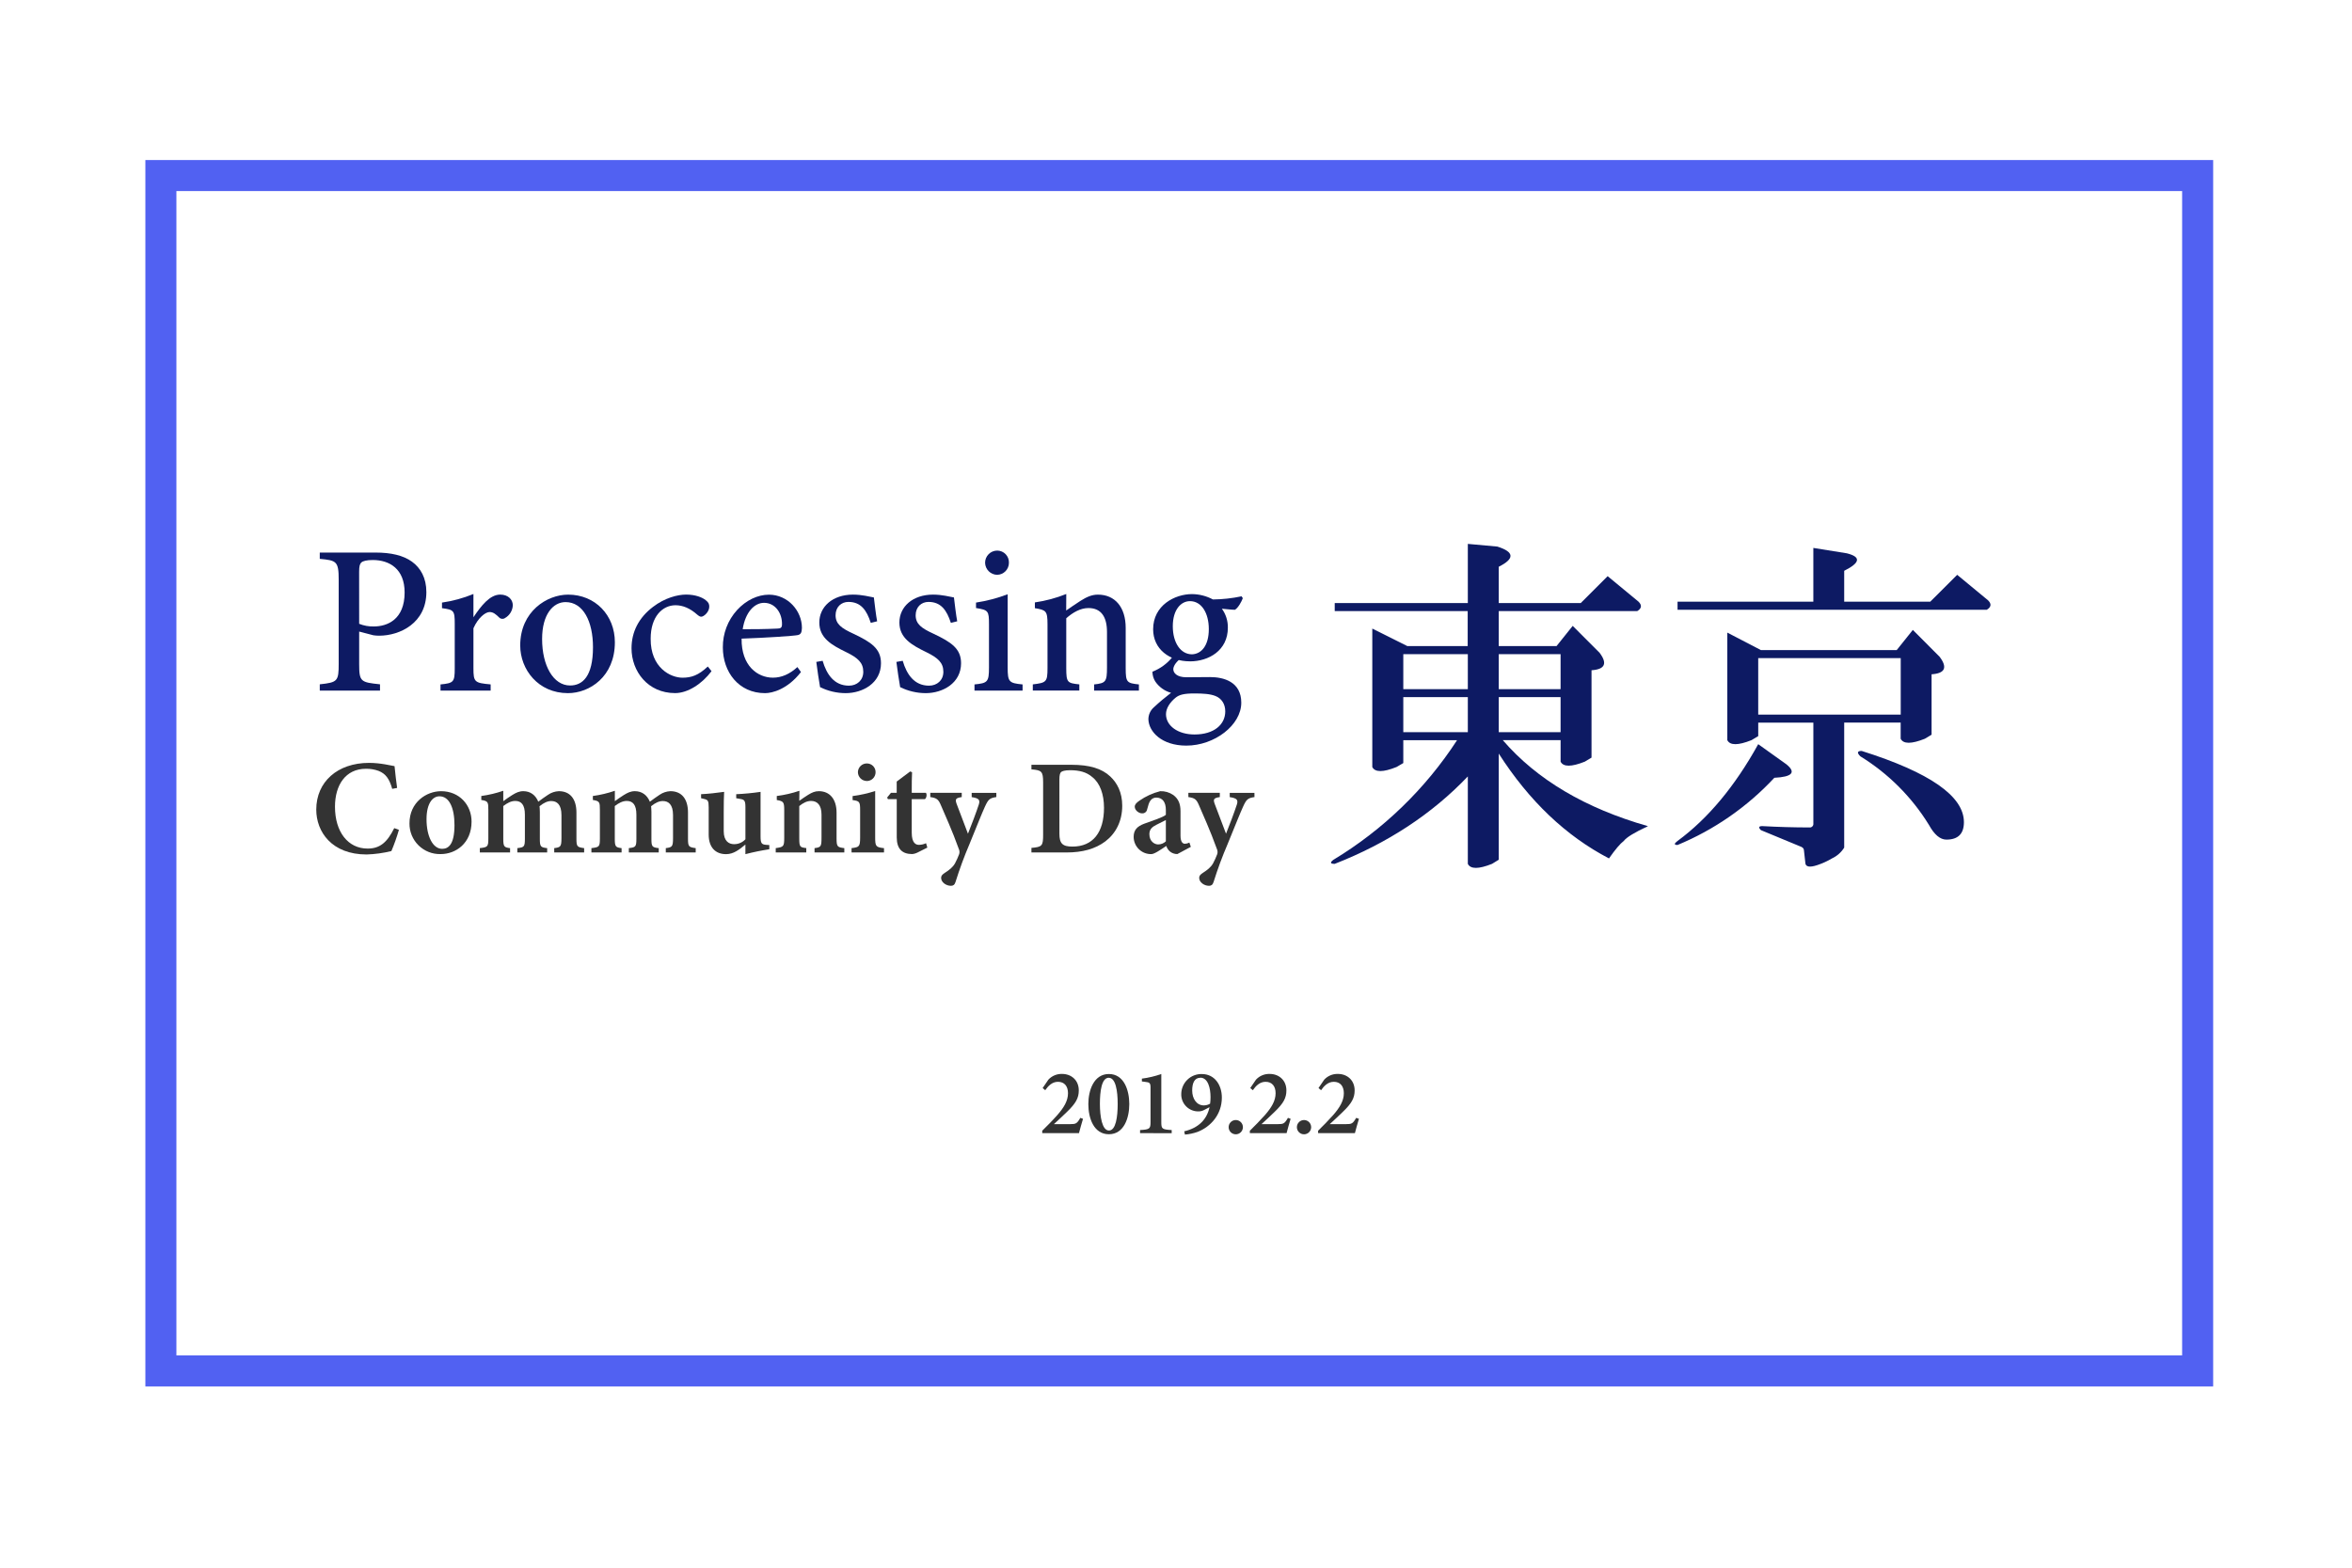
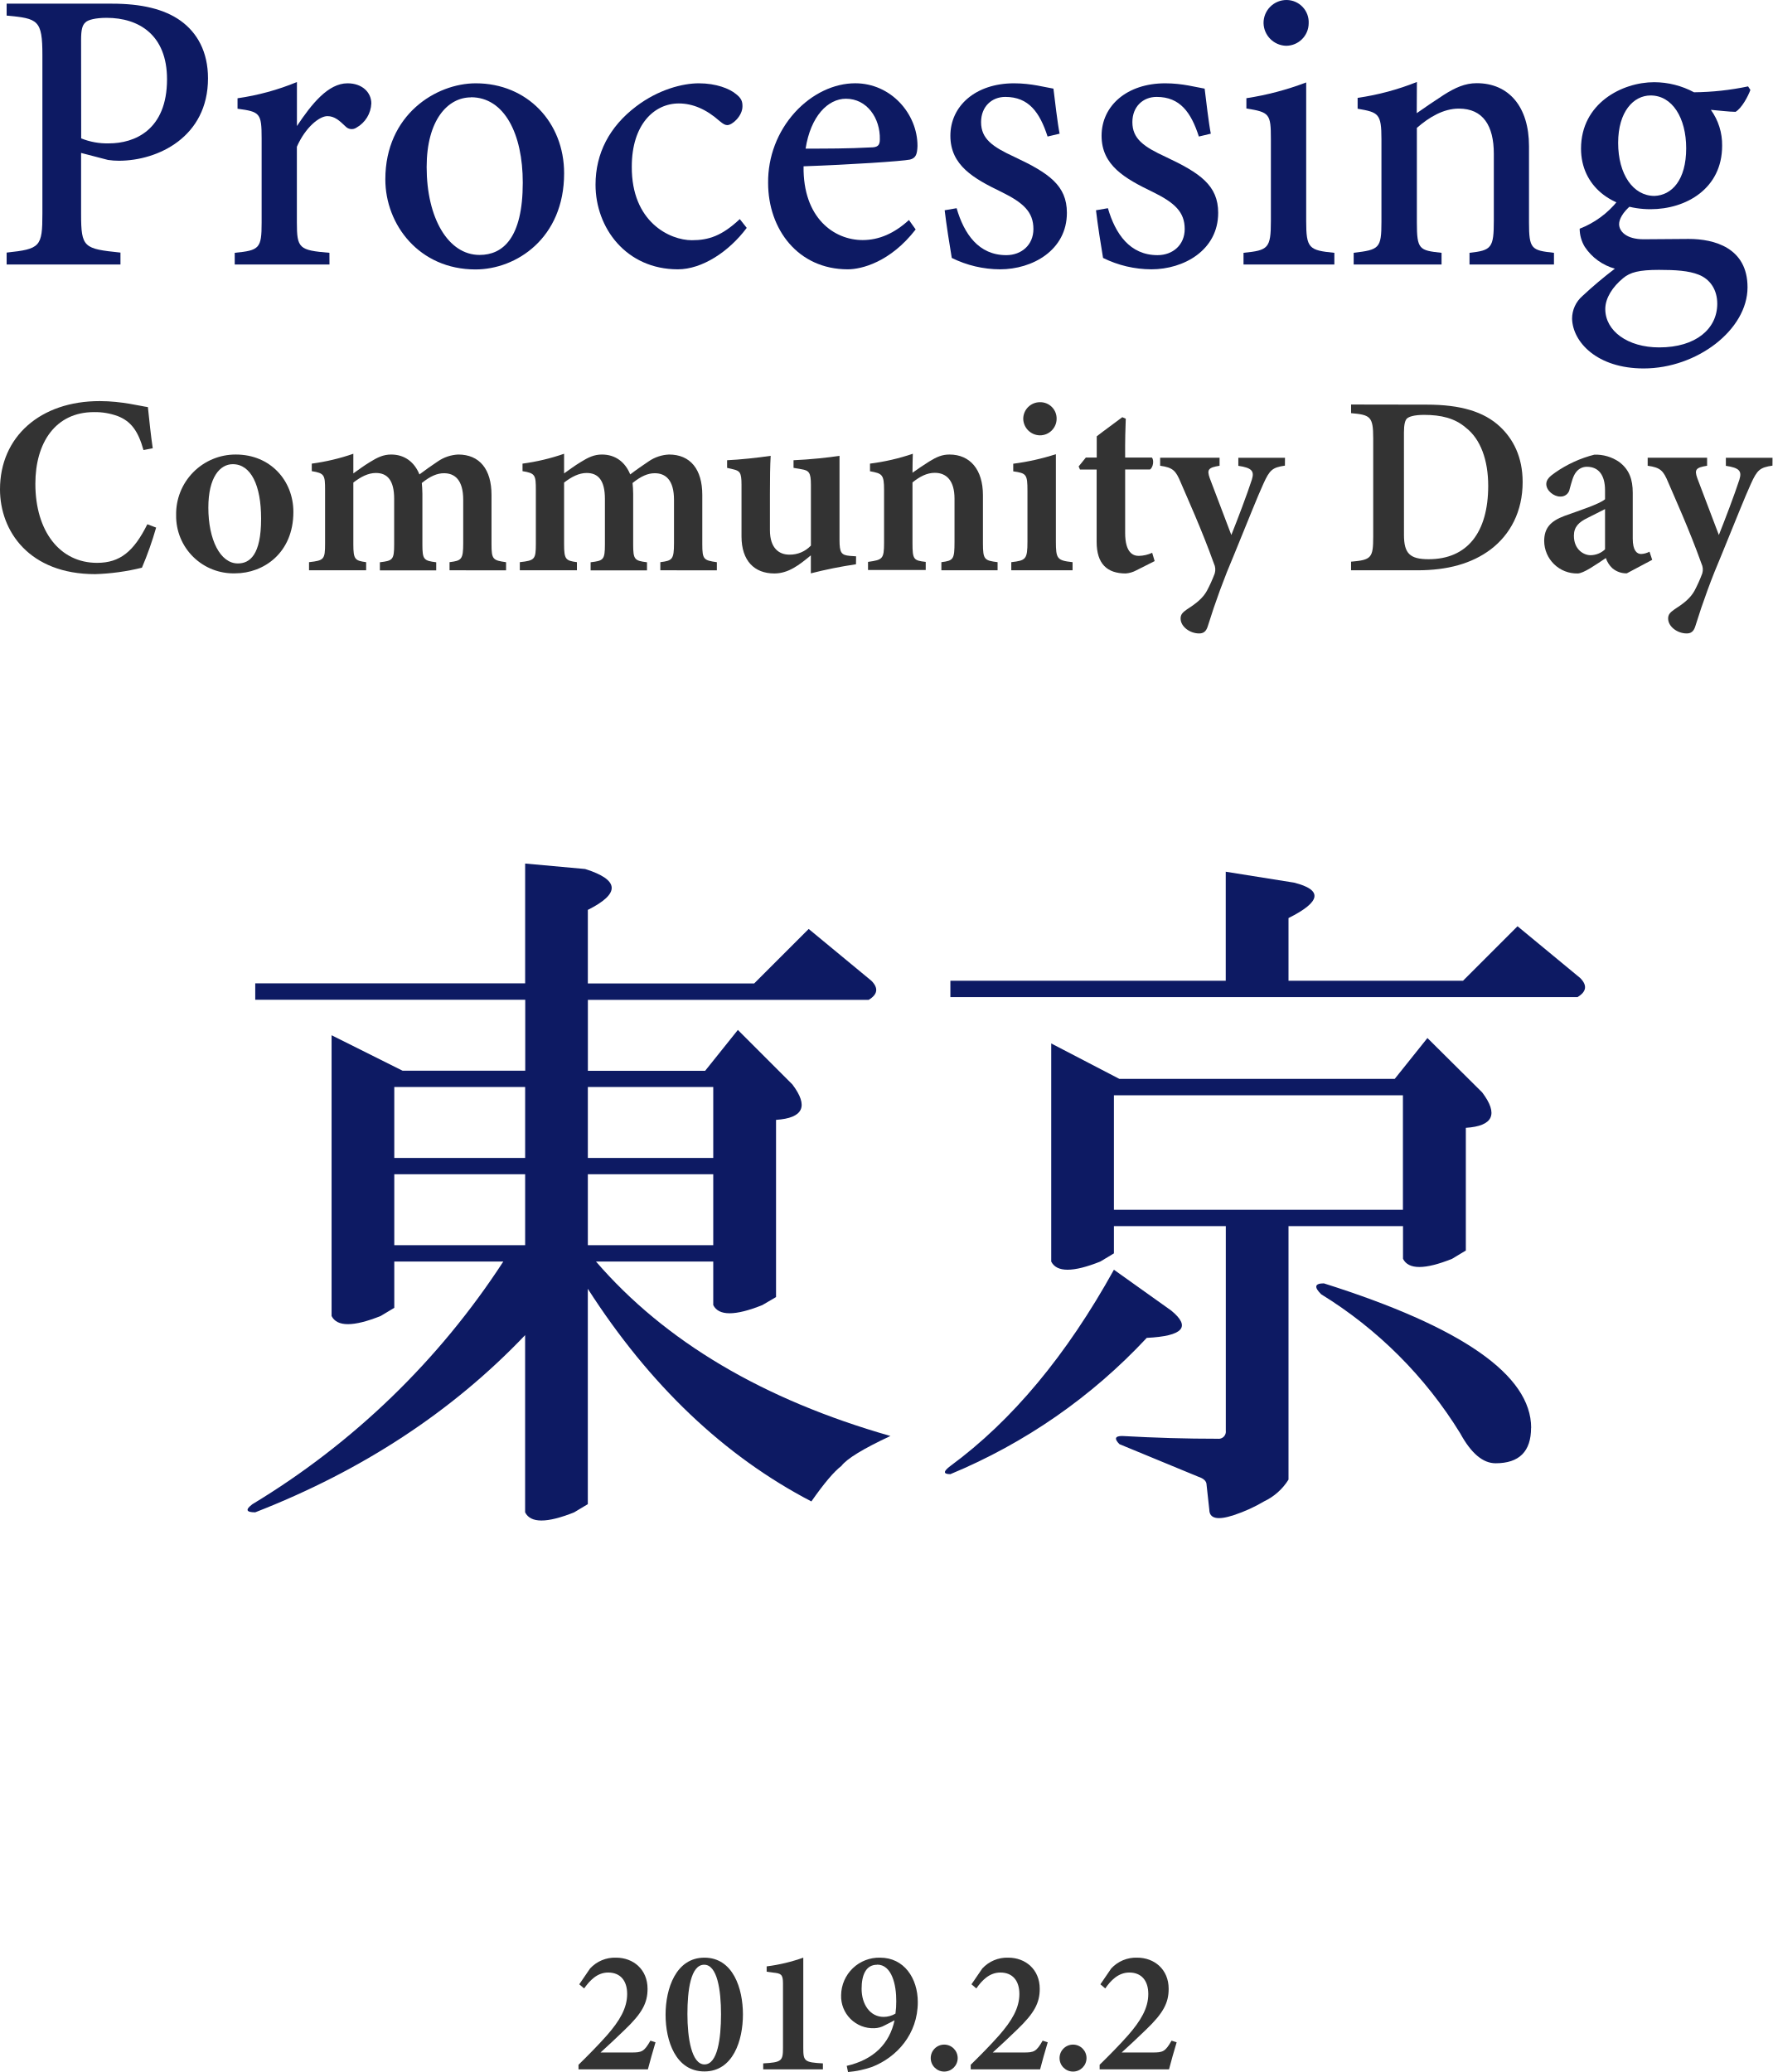
- <svg xmlns="http://www.w3.org/2000/svg" id="Layer_1" data-name="Layer 1" viewBox="0 0 1440 960">
+ <svg xmlns="http://www.w3.org/2000/svg" viewBox="0 0 574.42 671.57">
  <defs>
-     <style>.cls-1{fill:none;stroke:#5161f2;stroke-miterlimit:10;stroke-width:19px;}.cls-2{fill:#0d1a63;}.cls-3{fill:#333;}</style>
+     <style>.cls-1{fill:#0d1a63;}.cls-2{fill:#333;}</style>
  </defs>
-   <rect class="cls-1" x="98.5" y="107.5" width="1247" height="732" />
-   <path class="cls-2" d="M229.94,338.37c9.42,0,16.9,1.71,22.24,5.55s8.86,10,8.86,18.65c0,19-16.21,26.68-28.85,26.71a24.58,24.58,0,0,1-3.58-.26l-8.71-2.27v19.82c0,10.92.91,11.23,12.76,12.48v3.85H195.78v-3.85c10.93-1.17,11.59-1.88,11.59-12.7V355.07c0-11.45-1.41-11.88-11.59-12.85v-3.85ZM219.9,382a22.36,22.36,0,0,0,9,1.62c8.22,0,18.83-4.26,18.83-20.78,0-14.36-9.1-19.91-19.58-19.91-3.59,0-6.11.65-6.89,1.51-1,.89-1.38,2.4-1.38,5.63Z" />
-   <path class="cls-2" d="M300.4,422.9H269.7v-3.78c8-.78,8.71-1.43,8.71-9.77v-27.3c0-8.21-.52-8.65-7.8-9.63V369a80.56,80.56,0,0,0,19.25-5.26V378c4.78-7.16,10.1-13.89,16.4-13.89,4.81,0,7.7,3,7.7,6.53a9.43,9.43,0,0,1-4.82,7.85,2.73,2.73,0,0,1-3.49-.33c-2-1.93-3.59-3.37-5.9-3.37-2.59,0-7.13,3.61-9.89,9.94v24.5c0,8.44.69,9,10.54,9.87Z" />
-   <path class="cls-2" d="M347.82,364.13c16.63,0,28.63,12.62,28.63,29.18,0,21.05-15.51,31.15-28.72,31.15-18.25,0-29.23-14.5-29.23-29.19C318.5,374.31,335,364.13,347.82,364.13Zm-1.56,4.57c-7.51,0-14.36,7.34-14.36,22.59,0,16.45,6.93,28.48,17.15,28.48,7.5,0,14-5.41,14-23.43C363.06,380.6,357.1,368.7,346.26,368.7Z" />
-   <path class="cls-2" d="M435.63,411c-5.77,7.73-14.48,13.43-22.31,13.43-16.77,0-26.67-13.42-26.67-27.42,0-10.16,4.52-18.84,13.16-25.38,7.2-5.52,15.07-7.53,20.28-7.53,5.69,0,10,1.75,12,3.44,1.82,1.41,2.15,2.44,2.15,4,0,3.22-3.34,6.11-4.89,6.11-.7,0-1.29-.28-2.54-1.32-4.31-3.83-8.74-5.7-13.21-5.7-7.95,0-15.23,6.86-15.23,20.48C398.24,409,410.64,415,417.83,415c5.44,0,9.77-1.43,15.52-6.85Z" />
-   <path class="cls-2" d="M490.38,411.54c-8.26,10.64-17.59,12.92-22,12.92-16.15,0-25.82-13-25.82-28a33.5,33.5,0,0,1,8.69-22.87c5.53-6.07,12.71-9.43,19.54-9.43,11.57,0,20.2,9.9,20.18,20.35-.11,2.53-.45,3.89-2.44,4.38-2.57.55-19.53,1.67-34.49,2.19-.22,16.77,9.9,23.9,19.16,23.9,5.29,0,10.25-2.14,15-6.49Zm-22.61-42.39c-5.84,0-11.43,5.68-13.07,16.17,6.94,0,13.8-.05,21.07-.39,2.25,0,3-.61,3-2.6C478.93,375.5,474.66,369.15,467.77,369.15Z" />
-   <path class="cls-2" d="M533.13,381.43c-2.53-7.83-6.1-12.84-13.7-12.84-4.39,0-7.85,3.13-7.85,8.17,0,5.41,3.67,8,10.86,11.29,11.07,5.22,16.94,9.21,16.94,18.1,0,12.15-11.18,18.31-21.64,18.31a35.53,35.53,0,0,1-15.66-3.68c-.63-3.64-1.8-11.12-2.3-15.45l3.87-.68c2.41,8.3,7.1,15.23,16.09,15.23,4.94,0,8.8-3.31,8.8-8.47,0-5.53-3.23-8.52-10.34-12-9-4.38-16.58-8.61-16.58-18.23s8.13-17.06,20.63-17.06c5.61,0,10.1,1.3,12.77,1.74.39,3.19,1.35,11.41,2,14.6Z" />
-   <path class="cls-2" d="M582.16,381.43c-2.53-7.83-6.1-12.84-13.7-12.84-4.39,0-7.85,3.13-7.85,8.17,0,5.41,3.67,8,10.86,11.29,11.07,5.22,16.94,9.21,16.94,18.1,0,12.15-11.18,18.31-21.64,18.31a35.53,35.53,0,0,1-15.66-3.68c-.63-3.64-1.8-11.12-2.3-15.45l3.87-.68c2.41,8.3,7.1,15.23,16.09,15.23,4.94,0,8.8-3.31,8.8-8.47,0-5.53-3.23-8.52-10.34-12-9-4.38-16.58-8.61-16.58-18.23s8.13-17.06,20.64-17.06c5.6,0,10.09,1.3,12.76,1.74.39,3.19,1.35,11.41,2,14.6Z" />
-   <path class="cls-2" d="M596.63,422.9v-3.78c8-.8,8.87-1.43,8.87-10.34V382.24c0-8.18-.44-8.7-7.94-9.9V369a94.18,94.18,0,0,0,19.38-5.1v44.88c0,8.84.84,9.54,9.13,10.34v3.78ZM610.46,352a7.54,7.54,0,0,1-7.34-7.32,7.43,7.43,0,0,1,7.47-7.52,7.2,7.2,0,0,1,7.12,7.52A7.35,7.35,0,0,1,610.46,352Z" />
-   <path class="cls-2" d="M669.87,422.9v-3.78c7.17-.78,7.88-1.62,7.88-10.49V387c0-9.12-3.49-14.65-11.35-14.65-5,0-9.65,2.79-13.59,6.25v30.62c0,8.78.73,9.09,8,9.87v3.78H632.33v-3.78c8.26-1,9-1.41,9-10V382.32c0-8.34-.94-8.73-7.73-9.9V368.9a83.38,83.38,0,0,0,19.22-5.16c0,2.78-.05,7-.05,10.11,2.6-1.82,5.44-3.77,8.75-5.91,3.69-2.34,6.91-3.81,10.68-3.81,10.43,0,17,7.68,17,20.41v24.68c0,8.71.78,9.1,8.09,9.9v3.78Z" />
-   <path class="cls-2" d="M722.29,403.68c-2.79,2.28-3.94,4.62-3.94,6.13,0,2.29,2.26,4.92,7.94,4.92,4.7,0,10.3-.11,14.59-.11,8.26,0,19.09,2.83,19.09,15.68,0,13.73-16.35,26.29-33.65,26.29-15.12,0-23-8.54-23.22-16.11a9.77,9.77,0,0,1,3.37-7.37,137.06,137.06,0,0,1,10.5-8.85,17.28,17.28,0,0,1-9.75-7.07,11.49,11.49,0,0,1-1.65-5.87,29.28,29.28,0,0,0,12.33-9.07Zm6.24,1.3C716,405,706,397.48,706,385.34c0-14.68,13.31-21.53,23.74-21.53a27.51,27.51,0,0,1,12.88,3.28,88.82,88.82,0,0,0,17.52-1.93l.76,1.15c-.78,2.13-2.79,5.88-4.81,7.1-2,0-6.17-.52-8-.65a19.25,19.25,0,0,1,3.66,11.62C751.75,398.35,740,405,728.53,405Zm2.74,19.67c-6.42,0-9.35.78-11.62,2.68-3.39,2.79-5.78,6.45-5.78,10,0,7.1,7.25,12.44,17.47,12.44,11.94,0,18.82-6.07,18.82-14.16,0-4.49-2.27-7.94-6-9.4C740.88,424.91,736.61,424.65,731.27,424.65Zm-2.71-56.53c-5.53,0-10.52,5.23-10.52,15.37s4.8,17.19,11.77,17.19c5.61-.21,10.28-5.12,10.28-15.44C740.09,375.44,735.65,368.12,728.56,368.12Z" />
-   <path class="cls-3" d="M244.23,508.16a112.59,112.59,0,0,1-4.6,13,72.69,72.69,0,0,1-15.17,2.09c-21.35,0-30.83-13.89-30.83-27.48,0-17,13-28.61,32.32-28.61,7.16,0,13.32,1.65,15.61,2,.39,3.82,1,9.53,1.57,13.34l-3,.57c-1.71-6.12-4-9.29-8.33-11a21.55,21.55,0,0,0-7.71-1.3c-12.55,0-19,10-19,23.23,0,15.4,7.94,25.64,20,25.64,7.46,0,11.91-3.72,16.28-12.52Z" />
-   <path class="cls-3" d="M270.06,484.5c11.18,0,18.65,8.44,18.65,18.61,0,13.32-9.7,19.9-18.86,19.9a18.59,18.59,0,0,1-19.15-18.85C250.7,491.23,261.14,484.5,270.06,484.5Zm-1,3.13c-4.07,0-7.92,4.12-7.92,14.08,0,10.33,3.82,18.09,9.58,18.09,3.83,0,7.53-2.7,7.53-14.5C278.26,494.46,274.94,487.63,269.07,487.63Z" />
-   <path class="cls-3" d="M339.32,522v-2.64c3.85-.49,4.43-.82,4.43-6.12V499.14c0-6.51-2.79-8.61-6.24-8.61-2.17,0-4.42.93-7.18,3.17.08,1,.19,2.14.19,3.49v16.46c0,4.82.42,5.24,4.48,5.73V522H316.73v-2.64c4.16-.49,4.63-.77,4.63-5.79V498.85c0-6-2.16-8.38-5.91-8.38-2.5,0-4.92,1.27-7.32,3.12v20c0,4.91.53,5.3,4.16,5.79V522H293.78v-2.64c4.86-.55,5.2-.88,5.2-6V496c0-4.86-.17-5.46-4.31-6.12v-2.44a70.33,70.33,0,0,0,13.46-3.2v6.37c1.79-1.27,3.36-2.46,5.42-3.71,2.38-1.48,4.31-2.41,6.84-2.41,4.4,0,7.57,2.48,9.17,6.45,2.1-1.6,3.92-2.85,6-4.25a12.55,12.55,0,0,1,6.58-2.2c6.92,0,10.78,4.79,10.78,13.09v16c0,4.89.44,5.19,4.72,5.79V522Z" />
-   <path class="cls-3" d="M407.63,522v-2.64c3.85-.49,4.43-.82,4.43-6.12V499.14c0-6.51-2.79-8.61-6.25-8.61-2.17,0-4.41.93-7.18,3.17.08,1,.2,2.14.2,3.49v16.46c0,4.82.42,5.24,4.48,5.73V522H385v-2.64c4.16-.49,4.63-.77,4.63-5.79V498.85c0-6-2.17-8.38-5.92-8.38-2.5,0-4.91,1.27-7.31,3.12v20c0,4.91.52,5.3,4.16,5.79V522H362.09v-2.64c4.86-.55,5.19-.88,5.19-6V496c0-4.86-.17-5.46-4.31-6.12v-2.44a70.25,70.25,0,0,0,13.47-3.2v6.37c1.79-1.27,3.36-2.46,5.41-3.71,2.39-1.48,4.31-2.41,6.85-2.41,4.39,0,7.57,2.48,9.16,6.45,2.1-1.6,3.93-2.85,6-4.25a12.58,12.58,0,0,1,6.58-2.2c6.93,0,10.78,4.79,10.78,13.09v16c0,4.89.45,5.19,4.72,5.79V522Z" />
-   <path class="cls-3" d="M471,520.06a146.4,146.4,0,0,0-14.63,3v-5.88c-3.76,3.13-7.29,5.88-11.83,5.88-6.45,0-10.65-4.09-10.65-12V494.27c0-4-.55-4.47-2.72-5l-1.94-.47v-2.47c4-.16,10.13-.83,14.12-1.43-.19,3.18-.25,7.36-.25,12.33V509c0,6,3.1,7.94,6.28,7.94a9.3,9.3,0,0,0,7-3V494.33c0-4-.61-4.66-3.1-5.08l-2.54-.44v-2.47a145,145,0,0,0,14.91-1.43V512.1c0,4.23.55,5,3.36,5.25l2,.13Z" />
-   <path class="cls-3" d="M498.7,522v-2.64c3.94-.49,4.27-.91,4.27-6.58V498.85c0-5.84-2.6-8.38-6.39-8.38-2.58,0-4.89,1.24-7.23,3.12v19.75c0,5.27.38,5.55,4.29,6V522h-18.7v-2.64c4.7-.68,5.2-.85,5.2-6.25V496c0-5.1-.63-5.35-4.56-6.09v-2.47a70.8,70.8,0,0,0,13.87-3.2c-.05,1.42-.1,4.22-.1,6.15,1.65-1.16,3.41-2.4,5.4-3.64,2.42-1.48,4.19-2.26,6.59-2.26,6.66,0,10.84,4.87,10.84,13.15v15.64c0,5.3.5,5.54,4.75,6.09V522Z" />
-   <path class="cls-3" d="M521.36,522v-2.64c4.72-.55,5.25-.91,5.25-6.68V496.27c0-5.39-.36-5.72-4.61-6.33v-2.46a76.9,76.9,0,0,0,13.82-3.09V512.7c0,5.61.41,6.13,5.41,6.68V522Zm9.29-43.74a5.49,5.49,0,0,1-5.4-5.34,5.42,5.42,0,0,1,5.48-5.41,5.28,5.28,0,0,1,5.34,5.41A5.38,5.38,0,0,1,530.65,478.28Z" />
-   <path class="cls-3" d="M561.86,522a8.82,8.82,0,0,1-3.39,1c-6,0-9.44-3.06-9.44-10.26V489.36H543.6l-.44-1,2.34-2.88H549V478.6c2.38-1.86,5.85-4.33,8.27-6.2l1.14.49c-.12,2.66-.25,7.19-.2,12.6h8.67c.74.83.44,3.13-.61,3.87h-8.06v20.55c0,6.53,2.64,7.45,4.42,7.45a10.83,10.83,0,0,0,4.34-1l.79,2.68Z" />
-   <path class="cls-3" d="M610,488.1c-4.08.6-4.93,1.37-7,5.92s-4.34,10.4-9.45,22.89A246.85,246.85,0,0,0,585,540.13c-.54,1.79-1.51,2.31-2.8,2.31-3,0-6-2.22-6-4.82,0-1.24.52-1.92,2.09-3,3-1.9,5.13-3.62,6.44-6a46.63,46.63,0,0,0,2.53-5.61,4.48,4.48,0,0,0-.27-3.23c-3.92-11-8.92-21.93-10.75-26.27-1.6-3.84-2.51-4.84-6.68-5.41v-2.61h19.26v2.61c-3.63.57-4.15,1.24-3.19,4l7,18.44c2-4.95,5.08-13.09,6.66-17.92.88-2.82,0-3.83-4.38-4.49v-2.61H610Z" />
-   <path class="cls-3" d="M656,468.33c11,0,18.57,2.26,23.79,7.19,4.16,3.91,7.29,9.69,7.29,17.89,0,9.55-4,17-10.32,21.81-6.17,4.66-14.08,6.8-23.75,6.8H631.49v-2.8c6.57-.55,7.16-1.24,7.16-8.06V479.22c0-7-.93-7.54-7.16-8.09v-2.8Zm-7.38,42.22c0,6,1.89,7.87,8,7.87,12.45,0,19.3-8.6,19.3-23.8,0-8.25-2.47-15.11-7.22-18.81-3.58-3.09-8.05-4.16-13.59-4.16-3.28,0-4.89.6-5.5,1.16s-1,1.88-1,4.57Z" />
-   <path class="cls-3" d="M720.84,523a7,7,0,0,1-4.69-1.68,7.76,7.76,0,0,1-2.09-3.29c-3.2,2.13-7.25,5-9.16,5a10.6,10.6,0,0,1-10.83-10.48c0-4.26,2.07-6.48,6.5-8.15,4.94-1.79,11.35-3.83,13.22-5.43V496c0-4.84-2.06-7.58-5.88-7.58a4.31,4.31,0,0,0-3.5,1.73c-1,1.27-1.38,3-2.07,5.43a2.93,2.93,0,0,1-3.15,2.49c-1.94,0-4.44-1.87-4.44-4.07,0-1.37,1-2.41,2.83-3.68a39,39,0,0,1,12.76-5.83,13.39,13.39,0,0,1,8,2.34c3.32,2.47,4.42,5.71,4.42,10v14.87c0,3.91,1.35,5,2.73,5a6.36,6.36,0,0,0,2.71-.75l.88,2.63Zm-7.05-20.84c-1.61.85-4,2-5.7,2.87-2.76,1.35-4.39,2.87-4.39,5.77,0,4.53,3.25,6.3,5.35,6.3a6.87,6.87,0,0,0,4.74-1.9Z" />
-   <path class="cls-3" d="M768.05,488.1c-4.08.6-4.94,1.37-7,5.92s-4.35,10.4-9.46,22.89A242.59,242.59,0,0,0,743,540.13c-.55,1.79-1.52,2.31-2.8,2.31-3,0-6-2.22-6-4.82,0-1.24.53-1.92,2.09-3,3-1.9,5.13-3.62,6.44-6a46.63,46.63,0,0,0,2.53-5.61,4.48,4.48,0,0,0-.27-3.23c-3.92-11-8.92-21.93-10.75-26.27-1.6-3.84-2.51-4.84-6.67-5.41v-2.61h19.26v2.61c-3.64.57-4.16,1.24-3.2,4l7,18.44c2-4.95,5.08-13.09,6.65-17.92.88-2.82,0-3.83-4.38-4.49v-2.61h15.12Z" />
-   <path class="cls-2" d="M916.77,334.71q15.63,4.94.83,12.35v22.22h50.21l16.46-16.46,18.93,15.64c2.19,2.2,1.92,4.11-.82,5.76H917.6v21.4H953l9.88-12.35,16.46,16.47q7.41,9.87-4.94,10.7v53.5l-4.11,2.47q-12.36,4.93-14.82,0V453.24H920.07q31.26,36.22,88.89,52.68-12.35,5.74-14.81,9.05-3.3,2.47-9.06,10.7-39.51-20.58-67.49-64.2v65L913.48,529q-12.35,4.93-14.81,0V475.46Q865.73,510,817.18,529c-2.76,0-3-.83-.83-2.47a235.53,235.53,0,0,0,75.73-73.26H859.16v14L855,469.7q-12.35,4.94-14.82,0V384.92l21.41,10.7h37v-21.4H817.18v-4.94h81.49V333.06ZM859.16,422h39.51v-21.4H859.16Zm0,26.34h39.51V426.9H859.16ZM917.6,422h37.86v-21.4H917.6Zm0,26.34h37.86V426.9H917.6Z" />
-   <path class="cls-2" d="M1093.74,468.06q9.06,7.4-7.4,8.23a169.81,169.81,0,0,1-59.27,41.15q-3.3,0,0-2.47,28-20.57,49.39-59.26Zm37-129.23q13.17,3.3-1.64,10.7v18.93h52.68L1198.28,352l18.93,15.64q3.29,3.28-.82,5.76H1027.07v-4.94h83.14V335.53Zm56.8,63.38q7.41,9.87-4.94,10.7v37l-4.11,2.47q-12.36,4.93-14.82,0v-9.88h-34.57v76.55a17.46,17.46,0,0,1-7.41,6.58,46.2,46.2,0,0,1-9,4.12c-4.94,1.65-7.41,1.09-7.41-1.65l-.83-7.4c0-1.11-.82-1.93-2.47-2.47l-23.87-9.88c-1.64-1.65-1.37-2.47.83-2.47q14.82.82,28.81.82a2.18,2.18,0,0,0,2.47-2.47V442.54h-33.75v8.23l-4.12,2.47q-12.35,4.93-14.81,0V387.39l20.57,10.7h83.14l9.88-12.35ZM1076.46,437.6h87.25V403h-87.25Zm125.94,65.85q0,10.69-10.71,10.7-5.76,0-10.7-9a128.05,128.05,0,0,0-42-42c-2.2-2.19-1.93-3.3.82-3.3Q1202.38,479.58,1202.4,503.45Z" />
-   <path class="cls-3" d="M663.07,685.12c-.86,2.9-1.9,6.47-2.47,8.77H638.11v-1.48c3.06-3,6.41-6.37,9.27-9.62,4-4.59,6.5-8.71,6.5-13.33,0-4.29-2.18-7-6.16-7-3.59,0-6.05,2.63-7.79,5.15l-1.57-1.34,3.51-5.14a11,11,0,0,1,8.4-3.49c5.6,0,10.21,3.81,10.21,10.08,0,4.59-1.73,7.9-7.4,13.32-2.31,2.23-5.64,5.37-7.83,7.34h10c3.37,0,4.12-.25,6.17-3.84Z" />
-   <path class="cls-3" d="M678.91,657.69c9.29,0,12.49,10,12.49,18.41s-3.2,18.47-12.49,18.47-12.58-9.92-12.58-18.41S669.69,657.69,678.91,657.69Zm-.07,2.29c-4.38,0-5.43,8.27-5.43,16s1.34,16.31,5.54,16.31S684.3,684,684.3,676,683.06,660,678.84,660Z" />
-   <path class="cls-3" d="M698,693.89V692c6-.33,6.41-.83,6.41-5V665.88c0-2.9-.81-3.09-3.21-3.36l-2.09-.28v-1.72A58,58,0,0,0,711,657.69V687c0,4.26.34,4.67,6.36,5v1.93Z" />
-   <path class="cls-3" d="M740.54,678l-3.19,1.65a7.22,7.22,0,0,1-3.35.93,10.37,10.37,0,0,1-10.78-10.74,12.31,12.31,0,0,1,12.65-12.13c7.73,0,12.2,6.64,12.2,14.4,0,10.38-6.8,17.85-14.79,21a31.05,31.05,0,0,1-7.82,1.67l-.42-2C733.72,690.75,738.88,685.63,740.54,678Zm-5.69-18c-3.55,0-4.94,3.26-4.94,7.8,0,5,2.72,9.11,7.13,9.11a7.51,7.51,0,0,0,3.84-1.06,28.76,28.76,0,0,0,.26-4C741.14,666.45,739.64,659.91,734.85,659.94Z" />
-   <path class="cls-3" d="M756.6,694.61a4.37,4.37,0,0,1,0-8.74,4.37,4.37,0,0,1,0,8.74Z" />
-   <path class="cls-3" d="M790.17,685.12c-.85,2.9-1.89,6.47-2.46,8.77H765.22v-1.48c3.06-3,6.4-6.37,9.27-9.62,4-4.59,6.49-8.71,6.49-13.33,0-4.29-2.17-7-6.15-7-3.6,0-6.05,2.63-7.79,5.15l-1.57-1.34,3.51-5.14a11,11,0,0,1,8.4-3.49c5.6,0,10.21,3.81,10.21,10.08,0,4.59-1.73,7.9-7.4,13.32-2.31,2.23-5.64,5.37-7.83,7.34h10c3.38,0,4.12-.25,6.17-3.84Z" />
-   <path class="cls-3" d="M798.38,694.61a4.37,4.37,0,0,1,0-8.74,4.37,4.37,0,0,1,0,8.74Z" />
-   <path class="cls-3" d="M832,685.12c-.85,2.9-1.89,6.47-2.46,8.77H807v-1.48c3.06-3,6.4-6.37,9.27-9.62,4-4.59,6.49-8.71,6.49-13.33,0-4.29-2.17-7-6.15-7-3.6,0-6.05,2.63-7.79,5.15l-1.57-1.34,3.51-5.14a11,11,0,0,1,8.4-3.49c5.6,0,10.21,3.81,10.21,10.08,0,4.59-1.73,7.9-7.4,13.32-2.31,2.23-5.64,5.37-7.83,7.34h10c3.38,0,4.12-.25,6.17-3.84Z" />
+   <g id="Layer_2" data-name="Layer 2">
+     <g id="Layer_1-2" data-name="Layer 1">
+       <path class="cls-1" d="M36.31,1.19c9.42,0,16.91,1.72,22.24,5.55s8.86,10,8.86,18.65c0,19-16.21,26.69-28.84,26.71A24.35,24.35,0,0,1,35,51.84l-8.72-2.27V69.39c0,10.92.91,11.23,12.76,12.48v3.86H2.15V81.87C13.08,80.7,13.74,80,13.74,69.18V17.9C13.74,6.44,12.33,6,2.15,5.05V1.19Zm-10,43.66a22.37,22.37,0,0,0,9,1.62c8.22,0,18.82-4.25,18.82-20.78,0-14.35-9.1-19.91-19.58-19.91-3.59,0-6.11.65-6.89,1.51-1,.89-1.38,2.4-1.38,5.63Z" />
+       <path class="cls-1" d="M106.78,85.73H76.07V81.94c8-.78,8.72-1.43,8.72-9.76V44.87c0-8.21-.53-8.65-7.81-9.63V31.85a80.31,80.31,0,0,0,19.25-5.26V40.85C101,33.69,106.34,27,112.63,27c4.81,0,7.71,3,7.71,6.52a9.45,9.45,0,0,1-4.82,7.85A2.73,2.73,0,0,1,112,41c-2-1.92-3.58-3.36-5.9-3.36-2.59,0-7.12,3.61-9.89,9.93v24.5c0,8.44.7,9.05,10.55,9.87Z" />
+       <path class="cls-1" d="M154.19,27c16.63,0,28.63,12.61,28.63,29.17,0,21.05-15.51,31.16-28.72,31.16-18.25,0-29.22-14.51-29.22-29.19C124.88,37.13,141.37,27,154.19,27Zm-1.56,4.56c-7.51,0-14.36,7.34-14.36,22.59,0,16.45,6.93,28.48,17.15,28.48,7.5,0,14-5.4,14-23.43C169.43,43.43,163.47,31.52,152.63,31.52Z" />
+       <path class="cls-1" d="M242,73.86c-5.77,7.73-14.48,13.43-22.31,13.43C202.92,87.29,193,73.87,193,59.86c0-10.16,4.52-18.83,13.16-25.37C213.38,29,221.25,27,226.47,27c5.68,0,9.95,1.75,12,3.44,1.82,1.41,2.15,2.43,2.15,4,0,3.21-3.34,6.11-4.89,6.11-.7,0-1.29-.29-2.54-1.33-4.31-3.83-8.73-5.69-13.2-5.69-8,0-15.24,6.86-15.24,20.48-.11,17.93,12.29,23.85,19.49,23.85,5.43,0,9.76-1.44,15.51-6.85Z" />
+       <path class="cls-1" d="M296.75,74.37c-8.25,10.64-17.59,12.92-22,12.92-16.14,0-25.82-13-25.82-28a33.57,33.57,0,0,1,8.69-22.88c5.53-6.07,12.71-9.42,19.54-9.42,11.58,0,20.21,9.89,20.18,20.34-.1,2.53-.45,3.89-2.43,4.39-2.58.54-19.53,1.66-34.49,2.18-.23,16.78,9.9,23.91,19.15,23.91,5.29,0,10.25-2.15,15-6.5ZM274.15,32c-5.85,0-11.44,5.68-13.07,16.17,6.93,0,13.79,0,21.06-.39,2.25,0,3-.6,3-2.6C285.3,38.33,281,32,274.15,32Z" />
+       <path class="cls-1" d="M339.5,44.25c-2.53-7.82-6.09-12.84-13.7-12.84-4.39,0-7.85,3.14-7.85,8.17,0,5.41,3.68,8,10.86,11.3,11.07,5.21,16.95,9.21,16.95,18.1,0,12.15-11.19,18.31-21.65,18.31a35.51,35.51,0,0,1-15.66-3.69c-.63-3.63-1.8-11.11-2.3-15.45l3.87-.67c2.41,8.29,7.1,15.22,16.09,15.22,4.94,0,8.8-3.31,8.8-8.47,0-5.52-3.23-8.51-10.33-12C315.57,57.87,308,53.64,308,44s8.13-17,20.64-17c5.6,0,10.09,1.3,12.76,1.73.39,3.2,1.35,11.41,2,14.6Z" />
+       <path class="cls-1" d="M388.53,44.25c-2.53-7.82-6.09-12.84-13.7-12.84-4.39,0-7.85,3.14-7.85,8.17,0,5.41,3.68,8,10.87,11.3,11.06,5.21,16.94,9.21,16.94,18.1,0,12.15-11.19,18.31-21.65,18.31a35.51,35.51,0,0,1-15.66-3.69c-.63-3.63-1.8-11.11-2.29-15.45l3.86-.67c2.41,8.29,7.1,15.22,16.09,15.22,4.94,0,8.8-3.31,8.8-8.47,0-5.52-3.23-8.51-10.33-12C364.6,57.87,357,53.64,357,44s8.13-17,20.64-17c5.6,0,10.09,1.3,12.76,1.73.39,3.2,1.35,11.41,2,14.6Z" />
+       <path class="cls-1" d="M403,85.73V81.94c8-.8,8.87-1.43,8.87-10.34V45.07c0-8.18-.44-8.7-7.94-9.91V31.83a94.81,94.81,0,0,0,19.38-5.11V71.6c0,8.84.84,9.54,9.13,10.34v3.79Zm13.83-70.89a7.53,7.53,0,0,1-7.34-7.31A7.43,7.43,0,0,1,417,0a7.2,7.2,0,0,1,7.12,7.53A7.34,7.34,0,0,1,416.83,14.84Z" />
+       <path class="cls-1" d="M476.24,85.73V81.94c7.17-.78,7.88-1.62,7.88-10.48V49.86c0-9.13-3.49-14.66-11.34-14.66-5,0-9.66,2.8-13.6,6.25V72.07c0,8.79.74,9.09,8,9.87v3.79H438.7V81.94c8.26-1,9-1.4,9-10V45.14c0-8.34-.93-8.73-7.72-9.9V31.72a83.93,83.93,0,0,0,19.21-5.15c0,2.78-.05,7-.05,10.11,2.6-1.82,5.44-3.77,8.75-5.92,3.69-2.34,6.91-3.8,10.68-3.8,10.43,0,16.95,7.67,16.95,20.4V72.05c0,8.7.78,9.09,8.09,9.89v3.79Z" />
+       <path class="cls-1" d="M528.66,66.5c-2.79,2.29-3.94,4.62-3.94,6.13,0,2.3,2.26,4.92,7.95,4.92,4.69,0,10.3-.11,14.59-.11,8.25,0,19.08,2.83,19.08,15.68,0,13.74-16.35,26.3-33.65,26.3-15.11,0-23-8.54-23.21-16.12a9.74,9.74,0,0,1,3.37-7.37,135.51,135.51,0,0,1,10.5-8.85A17.22,17.22,0,0,1,513.59,80a11.46,11.46,0,0,1-1.65-5.87,29.38,29.38,0,0,0,12.34-9.07Zm6.25,1.31c-12.59,0-22.53-7.51-22.53-19.64,0-14.69,13.31-21.53,23.73-21.53A27.5,27.5,0,0,1,549,29.91,89,89,0,0,0,566.52,28l.75,1.15c-.78,2.13-2.79,5.89-4.81,7.1-2,0-6.17-.52-8-.65a19.35,19.35,0,0,1,3.65,11.63C558.12,61.17,546.37,67.81,534.91,67.81Zm2.73,19.66c-6.42,0-9.35.78-11.62,2.69-3.39,2.78-5.78,6.45-5.78,10,0,7.11,7.25,12.44,17.48,12.44,11.93,0,18.81-6.07,18.81-14.16,0-4.49-2.27-7.93-6-9.4C547.25,87.73,543,87.47,537.64,87.47Zm-2.71-56.53c-5.53,0-10.52,5.24-10.52,15.37s4.81,17.19,11.77,17.19c5.61-.21,10.28-5.12,10.28-15.44C546.46,38.27,542,30.94,534.93,30.94Z" />
+       <path class="cls-2" d="M50.6,171A112,112,0,0,1,46,184a72.22,72.22,0,0,1-15.17,2.09C9.49,186.08,0,172.2,0,158.6c0-17,13-28.6,32.32-28.6,7.16,0,13.32,1.65,15.61,1.95.39,3.83,1,9.53,1.57,13.34l-3,.58c-1.71-6.13-4-9.3-8.33-11a21.33,21.33,0,0,0-7.71-1.3c-12.55,0-19,10-19,23.22,0,15.4,7.93,25.64,20,25.64,7.46,0,11.91-3.72,16.29-12.51Z" />
+       <path class="cls-2" d="M76.43,147.32c11.19,0,18.65,8.44,18.65,18.61,0,13.33-9.69,19.9-18.86,19.9A18.58,18.58,0,0,1,57.08,167,19.27,19.27,0,0,1,76.43,147.32Zm-1,3.13c-4.07,0-7.91,4.12-7.91,14.08,0,10.33,3.82,18.09,9.57,18.09,3.83,0,7.53-2.7,7.53-14.5C84.63,157.28,81.31,150.45,75.44,150.45Z" />
+       <path class="cls-2" d="M145.69,184.84v-2.63c3.86-.5,4.43-.83,4.43-6.13V162c0-6.51-2.78-8.62-6.24-8.62-2.17,0-4.42.93-7.18,3.17.08,1,.19,2.14.19,3.5v16.45c0,4.83.42,5.24,4.48,5.74v2.63H123.11v-2.63c4.15-.5,4.63-.78,4.63-5.8V161.67c0-5.95-2.17-8.37-5.92-8.37-2.5,0-4.92,1.26-7.31,3.11v20c0,4.92.52,5.3,4.15,5.8v2.63H100.15v-2.63c4.87-.55,5.2-.88,5.2-6V158.83c0-4.85-.17-5.45-4.31-6.12v-2.44a69.12,69.12,0,0,0,13.47-3.2v6.37c1.78-1.26,3.36-2.45,5.41-3.7,2.39-1.48,4.31-2.42,6.85-2.42,4.39,0,7.56,2.48,9.16,6.45,2.1-1.6,3.92-2.84,6-4.25a12.67,12.67,0,0,1,6.58-2.2c6.92,0,10.78,4.79,10.78,13.1v16c0,4.89.44,5.19,4.72,5.8v2.63Z" />
+       <path class="cls-2" d="M214,184.84v-2.63c3.85-.5,4.43-.83,4.43-6.13V162c0-6.51-2.79-8.62-6.24-8.62-2.18,0-4.42.93-7.19,3.17.09,1,.2,2.14.2,3.5v16.45c0,4.83.42,5.24,4.48,5.74v2.63H191.41v-2.63c4.16-.5,4.63-.78,4.63-5.8V161.67c0-5.95-2.16-8.37-5.91-8.37-2.5,0-4.92,1.26-7.32,3.11v20c0,4.92.53,5.3,4.16,5.8v2.63H168.46v-2.63c4.86-.55,5.2-.88,5.2-6V158.83c0-4.85-.17-5.45-4.32-6.12v-2.44a68.79,68.79,0,0,0,13.47-3.2v6.37c1.79-1.26,3.36-2.45,5.42-3.7,2.38-1.48,4.31-2.42,6.84-2.42,4.4,0,7.57,2.48,9.17,6.45,2.09-1.6,3.92-2.84,6-4.25a12.6,12.6,0,0,1,6.57-2.2c6.93,0,10.79,4.79,10.79,13.1v16c0,4.89.44,5.19,4.72,5.8v2.63Z" />
+       <path class="cls-2" d="M277.41,182.89a143.5,143.5,0,0,0-14.63,2.94V180c-3.76,3.12-7.28,5.87-11.83,5.87-6.44,0-10.64-4.08-10.64-12V157.1c0-4-.56-4.48-2.73-5l-1.94-.46v-2.47c4-.17,10.13-.83,14.12-1.43-.19,3.18-.24,7.35-.24,12.32v11.77c0,6,3.1,7.94,6.28,7.94a9.32,9.32,0,0,0,7-2.94V157.15c0-4-.61-4.66-3.1-5.07l-2.53-.44v-2.47c5-.2,11.55-.89,14.9-1.43v27.18c0,4.24.55,5,3.37,5.25l2,.14Z" />
+       <path class="cls-2" d="M305.08,184.84v-2.63c3.93-.5,4.26-.92,4.26-6.59v-14c0-5.83-2.6-8.37-6.39-8.37-2.58,0-4.89,1.23-7.23,3.11v19.76c0,5.27.39,5.54,4.29,6v2.63h-18.7v-2.63c4.7-.69,5.2-.86,5.2-6.26V158.83c0-5.1-.63-5.35-4.56-6.09v-2.47a70.89,70.89,0,0,0,13.88-3.2c-.06,1.42-.11,4.22-.11,6.15,1.65-1.15,3.41-2.39,5.4-3.63,2.42-1.49,4.19-2.27,6.59-2.27,6.66,0,10.84,4.87,10.84,13.16v15.63c0,5.3.5,5.55,4.75,6.1v2.63Z" />
+       <path class="cls-2" d="M327.74,184.84v-2.63c4.72-.55,5.24-.91,5.24-6.69V159.1c0-5.39-.35-5.72-4.61-6.33V150.3a76.9,76.9,0,0,0,13.82-3.09v28.31c0,5.62.42,6.14,5.41,6.69v2.63ZM337,141.1a5.48,5.48,0,0,1-5.39-5.34,5.4,5.4,0,0,1,5.48-5.4,5.28,5.28,0,0,1,5.34,5.4A5.39,5.39,0,0,1,337,141.1Z" />
+       <path class="cls-2" d="M368.23,184.87a8.67,8.67,0,0,1-3.39,1c-6,0-9.44-3.06-9.44-10.26V152.18H350l-.43-1,2.33-2.88h3.53v-6.88c2.38-1.87,5.85-4.34,8.28-6.2l1.13.48c-.11,2.67-.25,7.19-.2,12.6h8.67c.74.83.44,3.13-.6,3.87h-8.07v20.56c0,6.53,2.65,7.44,4.42,7.44a10.83,10.83,0,0,0,4.34-1l.8,2.69Z" />
+       <path class="cls-2" d="M416.42,150.92c-4.08.61-4.94,1.37-7,5.92s-4.35,10.4-9.46,22.9A241.55,241.55,0,0,0,391.41,203c-.55,1.79-1.51,2.31-2.8,2.31-3,0-6-2.22-6-4.83,0-1.23.53-1.92,2.09-3,3-1.91,5.13-3.62,6.44-6a46.63,46.63,0,0,0,2.53-5.61,4.4,4.4,0,0,0-.27-3.22c-3.92-11-8.92-21.94-10.75-26.28-1.6-3.84-2.51-4.83-6.67-5.41v-2.61h19.26v2.61c-3.64.58-4.16,1.24-3.19,4l7,18.44c2-5,5.08-13.1,6.65-17.93.88-2.81,0-3.83-4.38-4.49v-2.61h15.12Z" />
+       <path class="cls-2" d="M462.38,131.15c10.95,0,18.57,2.26,23.8,7.19,4.15,3.91,7.28,9.69,7.28,17.89,0,9.56-4,17-10.32,21.82-6.17,4.65-14.07,6.79-23.75,6.79H437.86v-2.79c6.57-.56,7.17-1.24,7.17-8.07V142c0-7-.94-7.54-7.17-8.09v-2.8ZM455,173.37c0,6,1.9,7.88,8,7.88,12.45,0,19.3-8.6,19.3-23.81,0-8.25-2.46-15.11-7.22-18.8-3.58-3.1-8.05-4.17-13.58-4.17-3.29,0-4.9.61-5.51,1.16s-1,1.89-1,4.57Z" />
+       <path class="cls-2" d="M527.21,185.83a7,7,0,0,1-4.69-1.67,7.82,7.82,0,0,1-2.09-3.29c-3.2,2.12-7.24,5-9.16,5a10.6,10.6,0,0,1-10.83-10.48c0-4.26,2.07-6.47,6.51-8.15,4.93-1.79,11.34-3.83,13.21-5.42v-2.94c0-4.85-2.06-7.59-5.87-7.59a4.33,4.33,0,0,0-3.51,1.74c-1,1.26-1.38,3-2.07,5.42a2.93,2.93,0,0,1-3.15,2.49c-1.94,0-4.44-1.87-4.44-4.06,0-1.37,1-2.42,2.84-3.68a38.79,38.79,0,0,1,12.75-5.84,13.44,13.44,0,0,1,8,2.34c3.32,2.48,4.43,5.72,4.43,10v14.86c0,3.91,1.35,5,2.73,5a6.36,6.36,0,0,0,2.7-.75l.88,2.64ZM520.16,165c-1.6.85-4,2-5.7,2.88-2.76,1.35-4.39,2.86-4.39,5.76,0,4.54,3.25,6.31,5.36,6.31a6.86,6.86,0,0,0,4.73-1.9Z" />
+       <path class="cls-2" d="M574.42,150.92c-4.08.61-4.94,1.37-7,5.92s-4.35,10.4-9.46,22.9A241.55,241.55,0,0,0,549.41,203c-.55,1.79-1.51,2.31-2.8,2.31-3,0-6-2.22-6-4.83,0-1.23.53-1.92,2.09-3,3-1.91,5.13-3.62,6.45-6a47.87,47.87,0,0,0,2.52-5.61,4.4,4.4,0,0,0-.27-3.22c-3.92-11-8.91-21.94-10.75-26.28-1.6-3.84-2.51-4.83-6.67-5.41v-2.61h19.26v2.61c-3.64.58-4.16,1.24-3.19,4l7,18.44c2-5,5.08-13.1,6.65-17.93.88-2.81,0-3.83-4.38-4.49v-2.61h15.12Z" />
+       <path class="cls-1" d="M189.63,281.66q16.77,5.29.88,13.25v23.85h53.9l17.67-17.67,20.32,16.79q3.53,3.54-.88,6.19h-91v23h38l10.61-13.25,17.67,17.67q8,10.59-5.3,11.48v57.43L247.06,423q-13.26,5.31-15.91,0V408.89h-38q33.57,38.88,95.42,56.54-13.24,6.18-15.9,9.72-3.54,2.66-9.72,11.49-42.4-22.09-72.45-68.92v69.8l-4.42,2.65q-13.25,5.31-15.9,0V432.74q-35.35,37.11-87.47,57.43c-3,0-3.25-.88-.89-2.65a252.81,252.81,0,0,0,81.29-78.63H127.78v15l-4.42,2.65q-13.26,5.29-15.9,0v-91l23,11.49h39.76v-23H82.72v-5.31h87.47V279.89Zm-61.85,93.65h42.41v-23H127.78Zm0,28.28h42.41v-23H127.78Zm62.73-28.28h40.64v-23H190.51Zm0,28.28h40.64v-23H190.51Z" />
+       <path class="cls-1" d="M379.59,424.79q9.71,7.95-7.95,8.84A182.48,182.48,0,0,1,308,477.8q-3.54,0,0-2.65,30-22.06,53-63.61Zm39.76-138.72q14.13,3.54-1.77,11.49v20.32h56.55l17.67-17.67L512.12,317q3.52,3.54-.88,6.18H308v-5.3h89.24V282.54Zm61,68q8,10.61-5.3,11.48v39.76L470.6,408q-13.26,5.31-15.91,0V397.4H417.58v82.17a18.82,18.82,0,0,1-7.95,7.07,49.34,49.34,0,0,1-9.72,4.42q-7.95,2.64-8-1.77l-.88-8c0-1.19-.89-2.07-2.66-2.65L362.8,468.08c-1.77-1.76-1.47-2.65.89-2.65q15.9.9,30.92.89a2.34,2.34,0,0,0,2.65-2.65V397.4H361v8.84l-4.41,2.65q-13.26,5.3-15.91,0V338.2l22.09,11.49H452l10.6-13.25ZM361,392.1h93.66V355H361Zm135.19,70.68q0,11.48-11.49,11.49-6.19,0-11.48-9.72a137.62,137.62,0,0,0-45.06-45.06q-3.56-3.53.88-3.53Q496.21,437.16,496.22,462.78Z" />
+       <path class="cls-2" d="M212.44,661.94c-.85,2.9-1.9,6.48-2.47,8.77H187.48v-1.48c3.06-3,6.41-6.37,9.28-9.62,4-4.59,6.49-8.7,6.49-13.33,0-4.28-2.18-6.95-6.15-6.95-3.6,0-6,2.64-7.8,5.16l-1.57-1.35,3.51-5.13a10.93,10.93,0,0,1,8.41-3.5c5.6,0,10.21,3.82,10.21,10.09,0,4.58-1.73,7.89-7.41,13.31-2.3,2.23-5.64,5.38-7.83,7.34h10c3.37,0,4.12-.25,6.17-3.84Z" />
+       <path class="cls-2" d="M228.28,634.51c9.3,0,12.49,10,12.49,18.41s-3.19,18.47-12.49,18.47S215.7,661.47,215.7,653,219.06,634.51,228.28,634.51Zm-.07,2.29c-4.37,0-5.43,8.27-5.43,16s1.34,16.31,5.54,16.31,5.35-8.31,5.35-16.25S232.43,636.8,228.21,636.8Z" />
+       <path class="cls-2" d="M247.34,670.71v-1.93c6-.32,6.41-.83,6.41-5V642.71c0-2.91-.81-3.1-3.21-3.36l-2.08-.29v-1.72a56.65,56.65,0,0,0,11.87-2.83v29.27c0,4.26.35,4.68,6.36,5v1.93Z" />
+       <path class="cls-2" d="M289.91,654.81l-3.19,1.64a7.22,7.22,0,0,1-3.35.93,10.37,10.37,0,0,1-10.78-10.73,12.32,12.32,0,0,1,12.65-12.14c7.73,0,12.2,6.65,12.2,14.4,0,10.38-6.79,17.86-14.79,21a32,32,0,0,1-7.82,1.67l-.42-2C283.1,667.58,288.25,662.46,289.91,654.81Zm-5.68-18c-3.56,0-5,3.25-5,7.8,0,5,2.72,9.1,7.14,9.1a7.5,7.5,0,0,0,3.83-1.06,27.15,27.15,0,0,0,.26-4C290.51,643.28,289,636.73,284.23,636.77Z" />
+       <path class="cls-2" d="M306,671.43a4.37,4.37,0,0,1,0-8.74,4.37,4.37,0,0,1,0,8.74Z" />
+       <path class="cls-2" d="M339.55,661.94c-.86,2.9-1.9,6.48-2.47,8.77H314.59v-1.48c3.06-3,6.41-6.37,9.27-9.62,4-4.59,6.5-8.7,6.5-13.33,0-4.28-2.18-6.95-6.16-6.95-3.6,0-6.05,2.64-7.79,5.16l-1.57-1.35,3.51-5.13a10.92,10.92,0,0,1,8.4-3.5c5.6,0,10.21,3.82,10.21,10.09,0,4.58-1.73,7.89-7.4,13.31-2.3,2.23-5.64,5.38-7.83,7.34h10c3.37,0,4.12-.25,6.17-3.84Z" />
+       <path class="cls-2" d="M347.75,671.43a4.37,4.37,0,0,1,0-8.74,4.37,4.37,0,0,1,0,8.74Z" />
+       <path class="cls-2" d="M381.33,661.94c-.86,2.9-1.9,6.48-2.47,8.77H356.37v-1.48c3.06-3,6.41-6.37,9.27-9.62,4-4.59,6.5-8.7,6.5-13.33,0-4.28-2.18-6.95-6.15-6.95-3.6,0-6.06,2.64-7.8,5.16l-1.57-1.35,3.51-5.13a10.92,10.92,0,0,1,8.4-3.5c5.6,0,10.21,3.82,10.21,10.09,0,4.58-1.73,7.89-7.4,13.31-2.3,2.23-5.64,5.38-7.83,7.34h10c3.37,0,4.12-.25,6.17-3.84Z" />
+     </g>
+   </g>
</svg>
